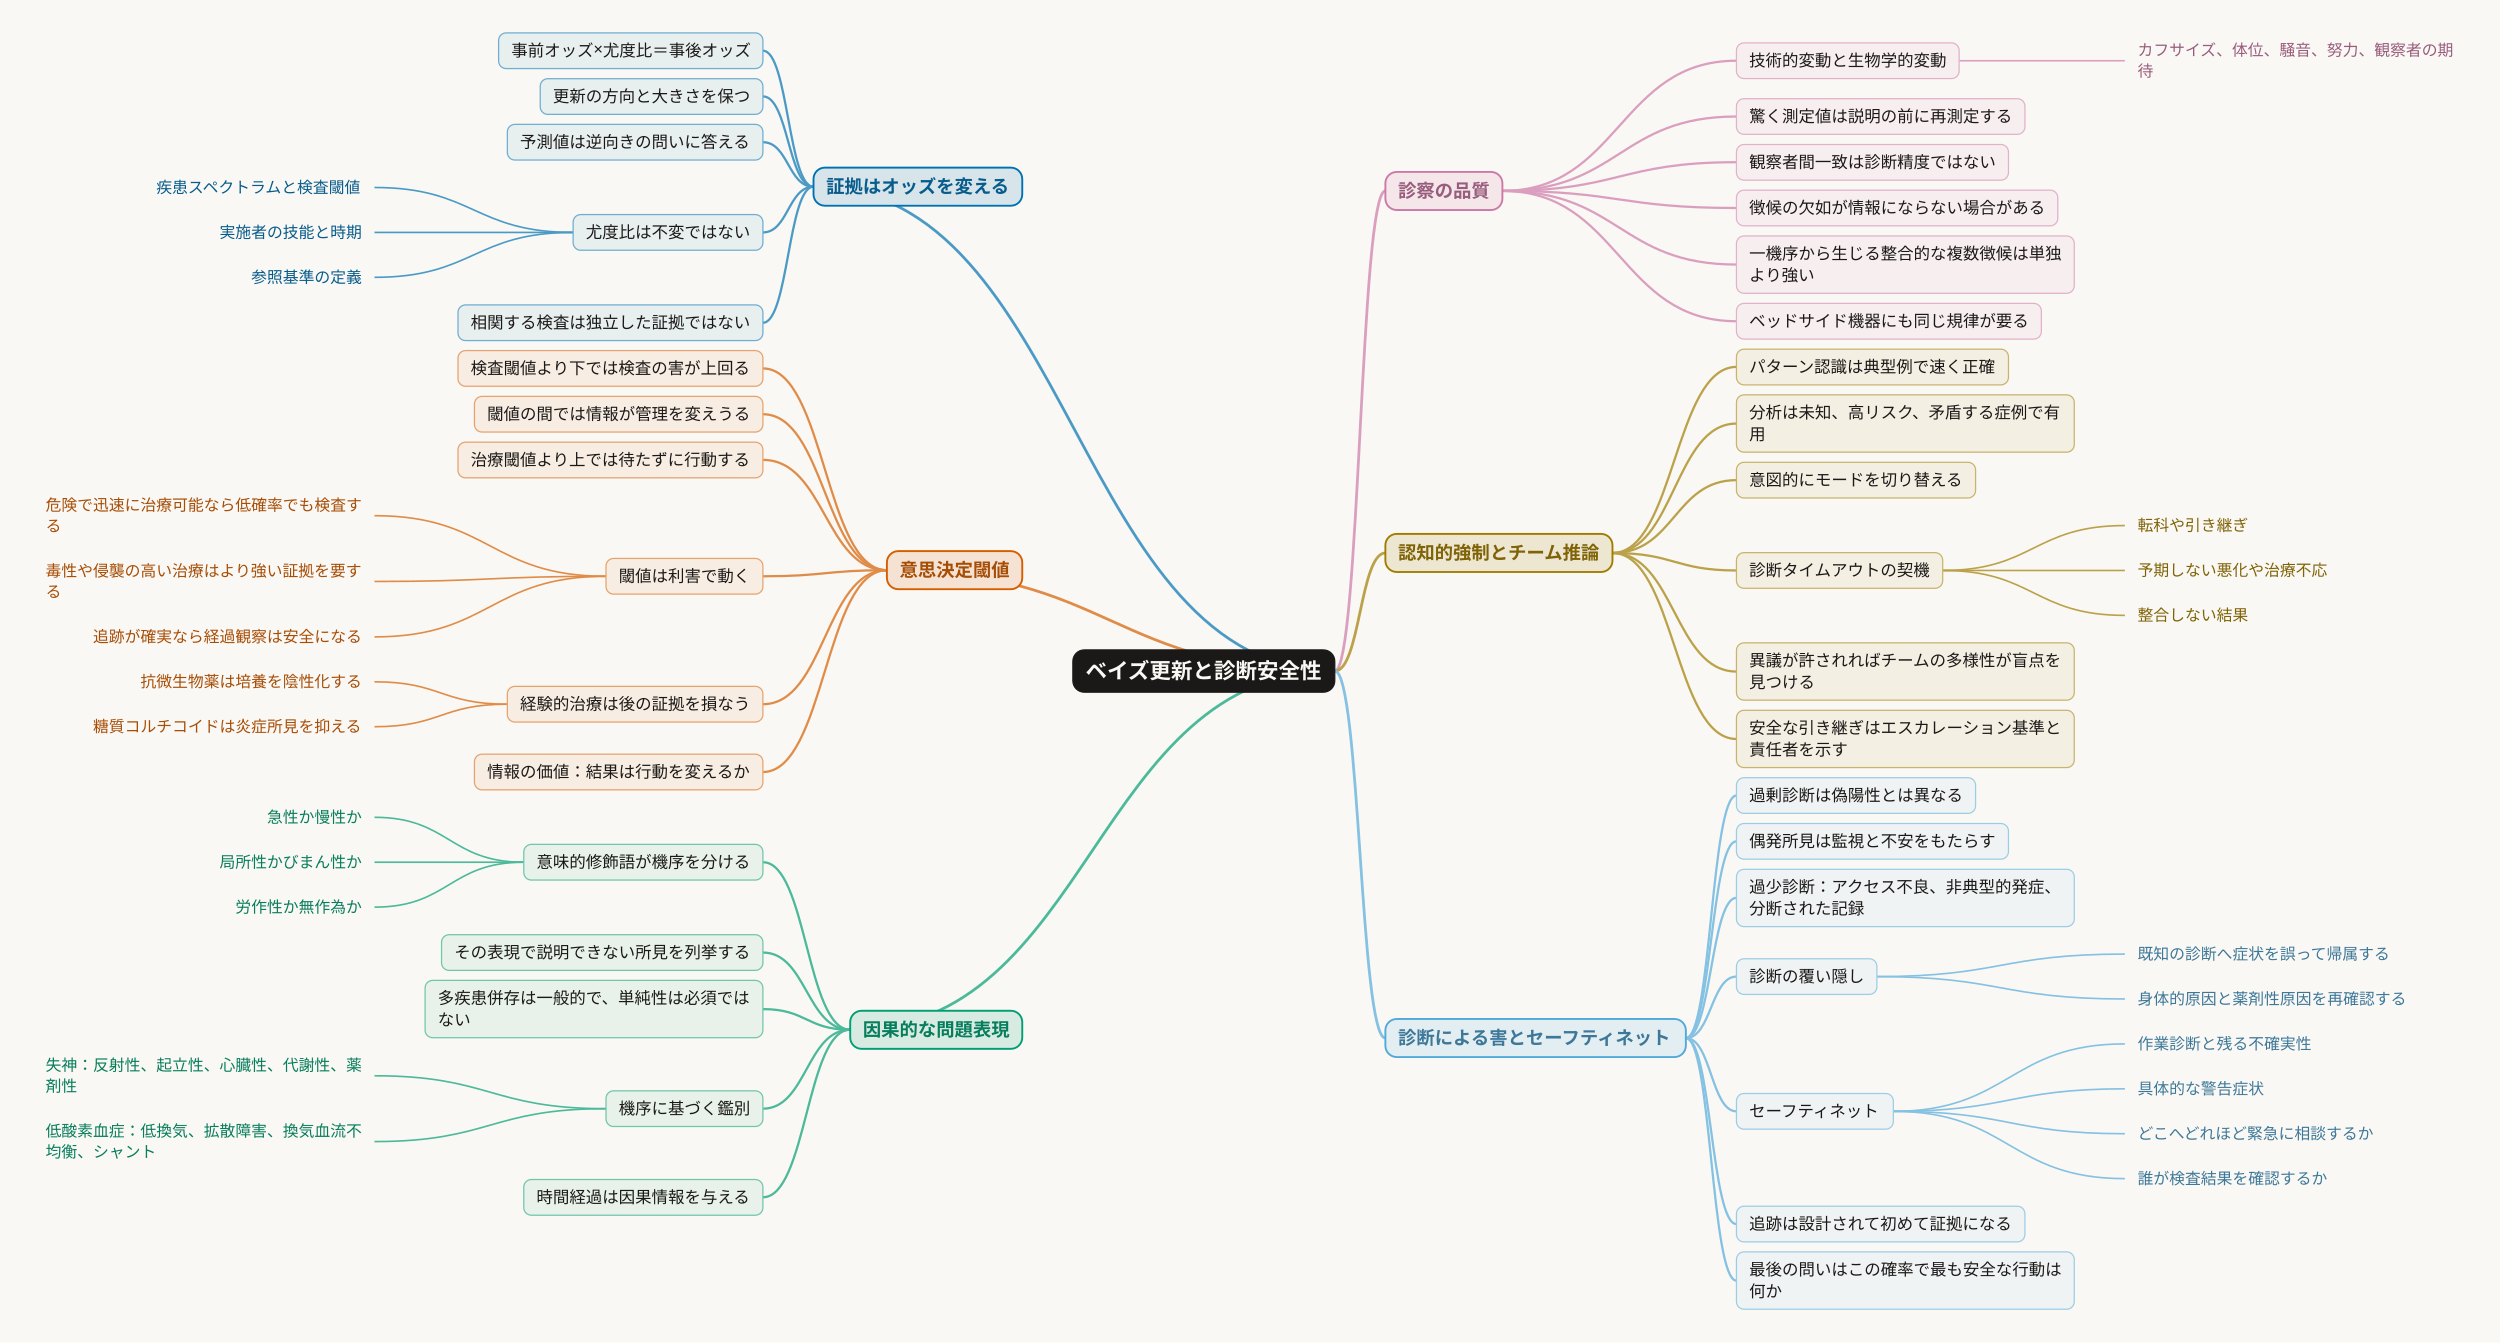
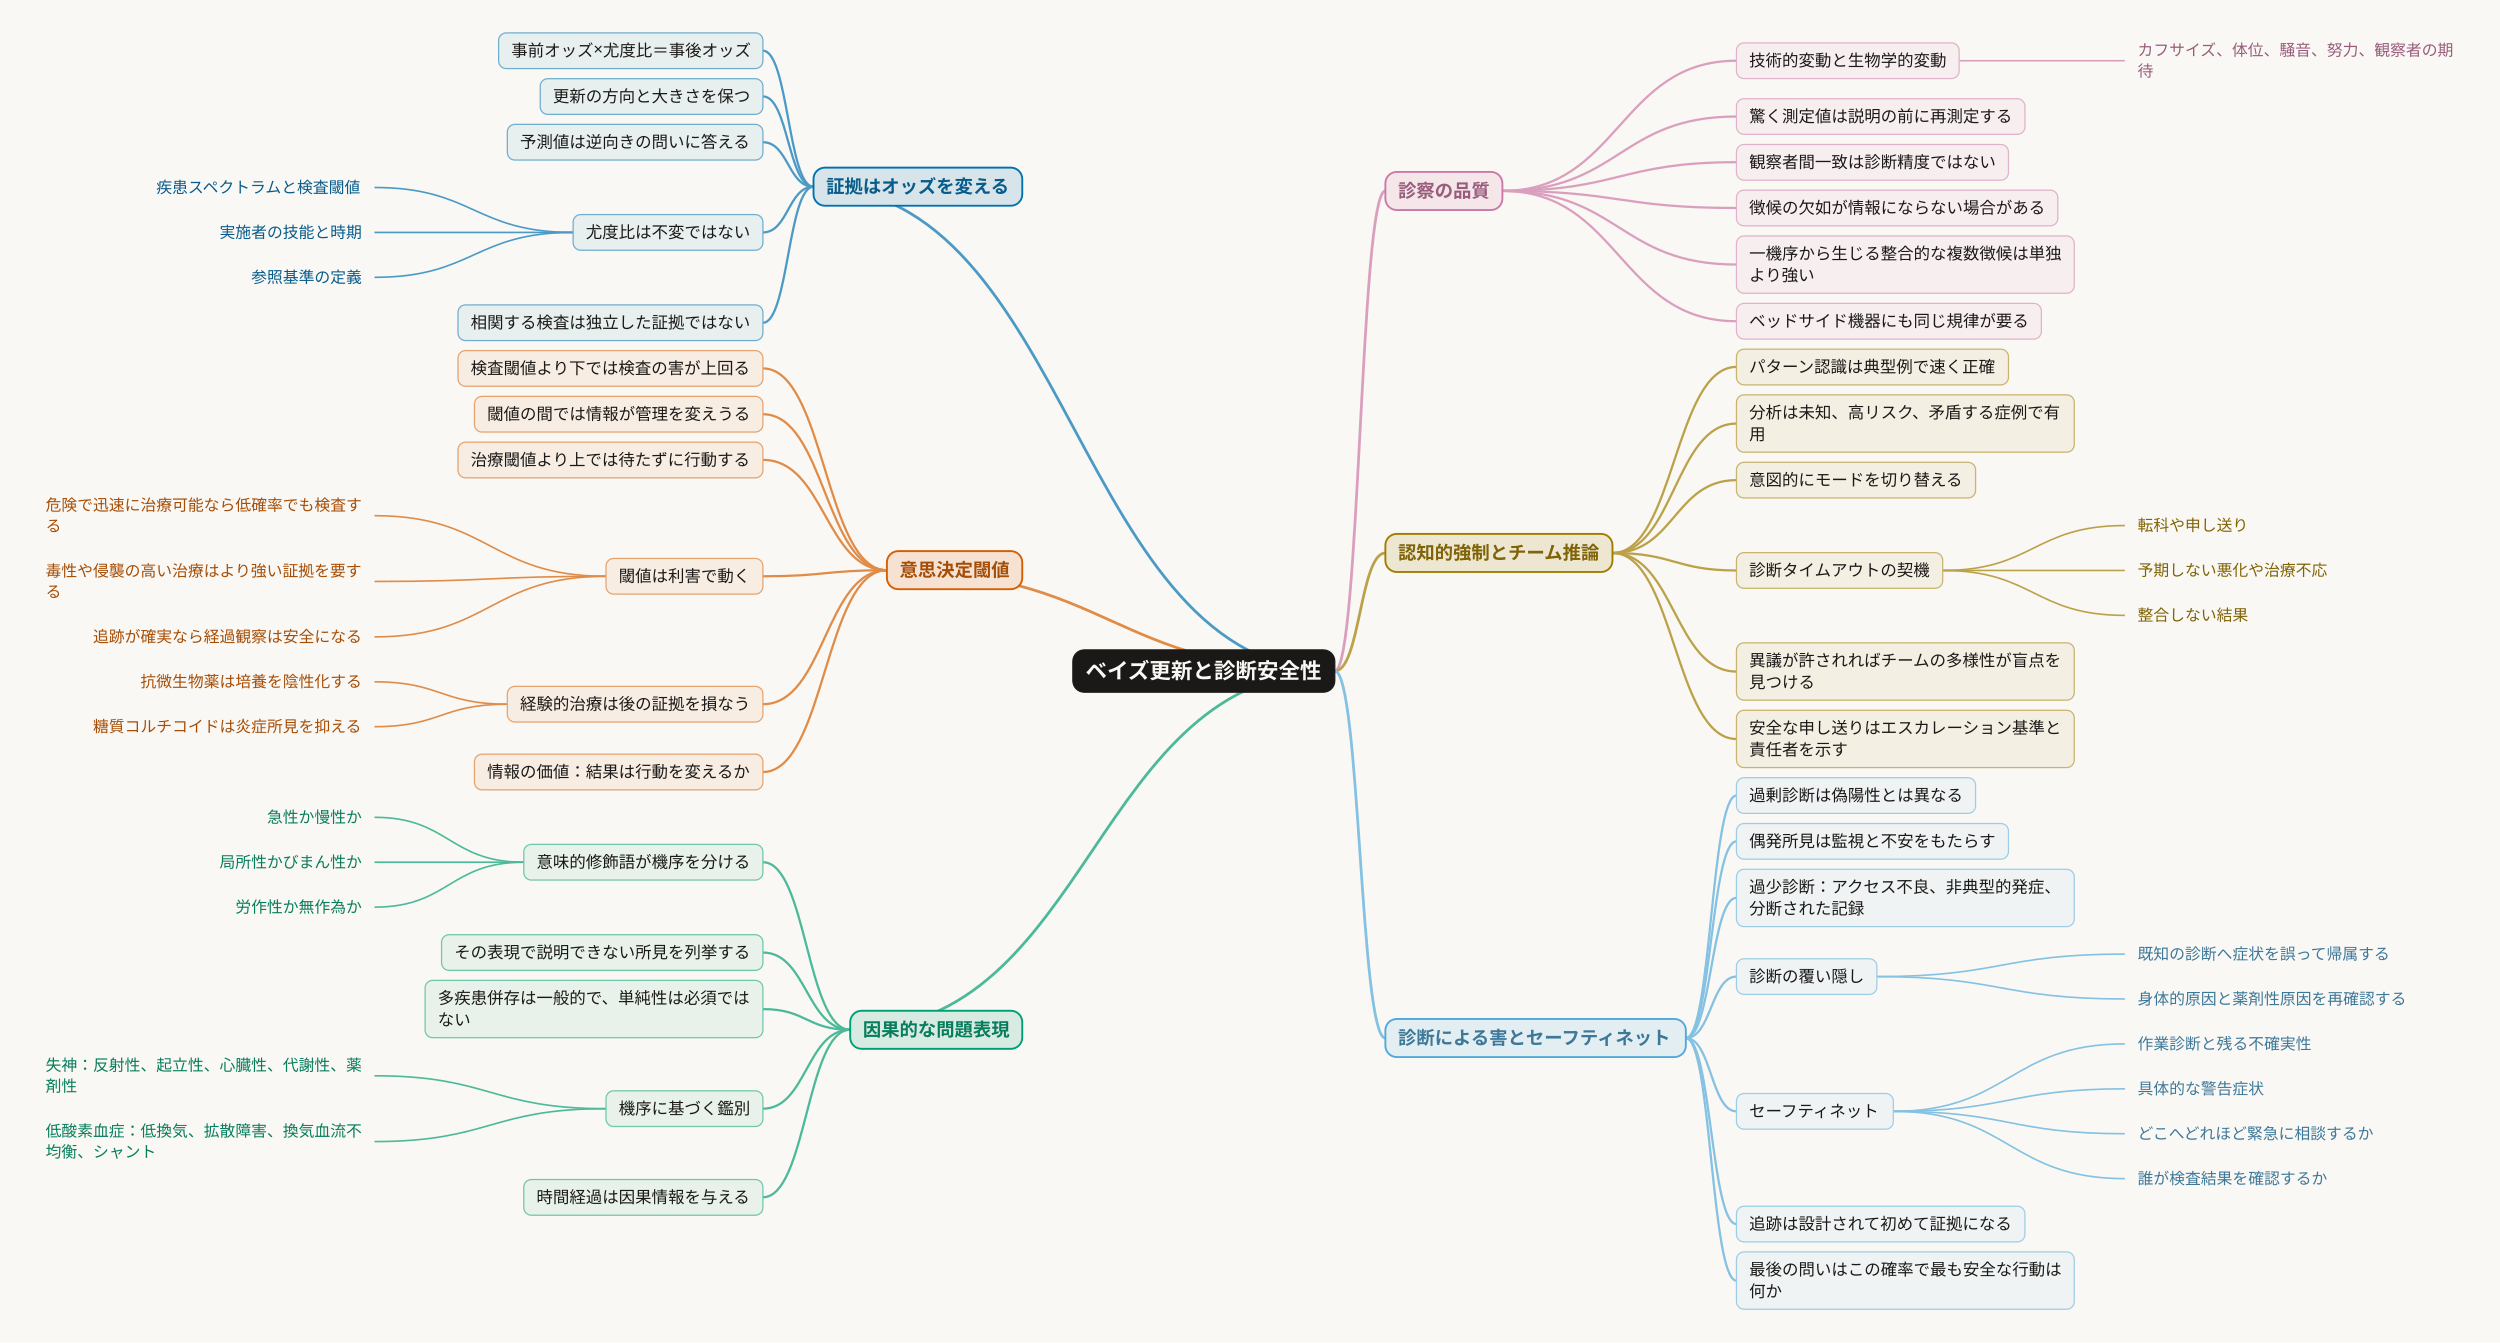
<svg xmlns="http://www.w3.org/2000/svg" class="mm" viewBox="0 0 1976 1061" width="1976" height="1061" role="img" aria-label="ベイズ更新と診断安全性">
  <style>
  .mm-bg { fill: #faf8f4; }
  .mm text { font-family: 'Hiragino Sans', 'Noto Sans JP', ui-sans-serif, sans-serif; fill: #1b1917; }
  .mm .link { fill: none; stroke: #c9c1b4; }
  .mm .box { fill: none; stroke: none; }
  .mm .d0 .box { fill: #1b1917; stroke: #1b1917; }
  .mm .d0 text { fill: #faf8f4; font-weight: 650; }
  .mm .d1 text { font-weight: 600; }

  .mm .link.b0 { stroke: #4b9ac6; }
  .mm .b0.d1 .box { fill: #d7e5eb; stroke: #0072B2; stroke-width: 1.5; }
  .mm .b0.d1 text { fill: #075c8b; }
  .mm .b0.d2 .box { fill: #e8efef; stroke: #70aed0; }
  .mm .b0.d3 text, .mm .b0.d4 text { fill: #075c8b; }

  .mm .link.b1 { stroke: #e08c49; }
  .mm .b1.d1 .box { fill: #f5e2d2; stroke: #D55E00; stroke-width: 1.5; }
  .mm .b1.d1 text { fill: #a64d06; }
  .mm .b1.d2 .box { fill: #f7ede3; stroke: #e6a36e; }
  .mm .b1.d3 text, .mm .b1.d4 text { fill: #a64d06; }

  .mm .link.b2 { stroke: #4bb99a; }
  .mm .b2.d1 .box { fill: #d7ebe2; stroke: #009E73; stroke-width: 1.5; }
  .mm .b2.d1 text { fill: #077d5c; }
  .mm .b2.d2 .box { fill: #e8f2eb; stroke: #70c6ad; }
  .mm .b2.d3 text, .mm .b2.d4 text { fill: #077d5c; }

  .mm .link.b3 { stroke: #da9fbe; }
  .mm .b3.d1 .box { fill: #f4e6e9; stroke: #CC79A7; stroke-width: 1.5; }
  .mm .b3.d1 text { fill: #985c7c; }
  .mm .b3.d2 .box { fill: #f7efef; stroke: #e1b2ca; }
  .mm .b3.d3 text, .mm .b3.d4 text { fill: #985c7c; }

  .mm .link.b4 { stroke: #bba149; }
  .mm .b4.d1 .box { fill: #ede7d2; stroke: #A07C00; stroke-width: 1.5; }
  .mm .b4.d1 text { fill: #7f6306; }
  .mm .b4.d2 .box { fill: #f4efe3; stroke: #c8b46e; }
  .mm .b4.d3 text, .mm .b4.d4 text { fill: #7f6306; }

  .mm .link.b5 { stroke: #84c1e2; }
  .mm .b5.d1 .box { fill: #e3eef2; stroke: #51a9db; stroke-width: 1.5; }
  .mm .b5.d1 text { fill: #3d7899; }
  .mm .b5.d2 .box { fill: #eff3f3; stroke: #9dcde6; }
  .mm .b5.d3 text, .mm .b5.d4 text { fill: #3d7899; }
@media (prefers-color-scheme: dark) {
  .mm-bg { fill: #12100e; }
  .mm text { font-family: 'Hiragino Sans', 'Noto Sans JP', ui-sans-serif, sans-serif; fill: #ece7df; }
  .mm .link { fill: none; stroke: #3d3833; }
  .mm .box { fill: none; stroke: none; }
  .mm .d0 .box { fill: #ece7df; stroke: #ece7df; }
  .mm .d0 text { fill: #12100e; font-weight: 650; }
  .mm .d1 text { font-weight: 600; }

  .mm .link.b0 { stroke: #2d6a8d; }
  .mm .b0.d1 .box { fill: #172227; stroke: #3891c3; stroke-width: 1.5; }
  .mm .b0.d1 text { fill: #65a6ca; }
  .mm .b0.d2 .box { fill: #15191b; stroke: #275772; }
  .mm .b0.d3 text, .mm .b0.d4 text { fill: #65a6ca; }

  .mm .link.b1 { stroke: #a15f2b; }
  .mm .b1.d1 .box { fill: #2f2014; stroke: #de8138; stroke-width: 1.5; }
  .mm .b1.d1 text { fill: #e29a62; }
  .mm .b1.d2 .box { fill: #201811; stroke: #824e25; }
  .mm .b1.d3 text, .mm .b1.d4 text { fill: #e29a62; }

  .mm .link.b2 { stroke: #2d826a; }
  .mm .b2.d1 .box { fill: #172720; stroke: #38b392; stroke-width: 1.5; }
  .mm .b2.d1 text { fill: #65c0a5; }
  .mm .b2.d2 .box { fill: #151b17; stroke: #276a57; }
  .mm .b2.d3 text, .mm .b2.d4 text { fill: #65c0a5; }

  .mm .link.b3 { stroke: #9c6e86; }
  .mm .b3.d1 .box { fill: #2e2326; stroke: #d796ba; stroke-width: 1.5; }
  .mm .b3.d1 text { fill: #dcaac3; }
  .mm .b3.d2 .box { fill: #20191a; stroke: #7e5a6d; }
  .mm .b3.d3 text, .mm .b3.d4 text { fill: #dcaac3; }

  .mm .link.b4 { stroke: #84702b; }
  .mm .b4.d1 .box { fill: #292314; stroke: #b59938; stroke-width: 1.5; }
  .mm .b4.d1 text { fill: #c3ac62; }
  .mm .b4.d2 .box { fill: #1d1a11; stroke: #6c5b25; }
  .mm .b4.d3 text, .mm .b4.d4 text { fill: #c3ac62; }

  .mm .link.b5 { stroke: #5c8eab; }
  .mm .b5.d1 .box { fill: #21292d; stroke: #7bc4ee; stroke-width: 1.5; }
  .mm .b5.d1 text { fill: #97cdea; }
  .mm .b5.d2 .box { fill: #191d1e; stroke: #4c7389; }
  .mm .b5.d3 text, .mm .b5.d4 text { fill: #97cdea; }
}
</style>
  <rect class="mm-bg" width="1976" height="1061" />
  <path class="link b0" data-depth="1" stroke-width="2.2" d="M1055.0,530.4 C849.0,530.4 849.0,147.6 643.0,147.6" />
  <path class="link b1" data-depth="1" stroke-width="2.2" d="M1055.0,530.4 C878.0,530.4 878.0,450.7 701.0,450.7" />
  <path class="link b2" data-depth="1" stroke-width="2.2" d="M1055.0,530.4 C863.5,530.4 863.5,813.9 672.0,813.9" />
  <path class="link b3" data-depth="1" stroke-width="2.2" d="M1055.0,530.4 C1075.0,530.4 1075.0,150.9 1095.0,150.9" />
  <path class="link b4" data-depth="1" stroke-width="2.2" d="M1055.0,530.4 C1075.0,530.4 1075.0,437.1 1095.0,437.1" />
  <path class="link b5" data-depth="1" stroke-width="2.2" d="M1055.0,530.4 C1075.0,530.4 1075.0,820.5 1095.0,820.5" />
  <g class="node d0 b0" data-depth="0">
    <rect class="box" x="848.0" y="513.7" width="207.0" height="33.4" rx="9" />
    <text x="858.0" y="536.2" font-size="17.0">ベイズ更新と診断安全性</text>
  </g>
  <path class="link b0" data-depth="2" stroke-width="1.8" d="M643.0,147.6 C623.0,147.6 623.0,40.1 603.0,40.1" />
  <path class="link b0" data-depth="2" stroke-width="1.8" d="M643.0,147.6 C623.0,147.6 623.0,76.2 603.0,76.2" />
  <path class="link b0" data-depth="2" stroke-width="1.8" d="M643.0,147.6 C623.0,147.6 623.0,112.4 603.0,112.4" />
  <path class="link b0" data-depth="2" stroke-width="1.8" d="M643.0,147.6 C623.0,147.6 623.0,183.7 603.0,183.7" />
  <path class="link b0" data-depth="2" stroke-width="1.8" d="M643.0,147.6 C623.0,147.6 623.0,255.1 603.0,255.1" />
  <g class="node d1 b0" data-depth="1">
    <rect class="box" x="643.0" y="132.5" width="165.0" height="30.1" rx="9" />
    <text x="653.0" y="152.5" font-size="14.5">証拠はオッズを変える</text>
  </g>
  <g class="node d2 b0" data-depth="2">
    <rect class="box" x="394.1" y="26.0" width="208.9" height="28.2" rx="6" />
    <text x="404.1" y="44.5" font-size="13.0">事前オッズ×尤度比＝事後オッズ</text>
  </g>
  <g class="node d2 b0" data-depth="2">
    <rect class="box" x="427.0" y="62.2" width="176.0" height="28.2" rx="6" />
    <text x="437.0" y="80.7" font-size="13.0">更新の方向と大きさを保つ</text>
  </g>
  <g class="node d2 b0" data-depth="2">
    <rect class="box" x="401.0" y="98.3" width="202.0" height="28.2" rx="6" />
    <text x="411.0" y="116.8" font-size="13.0">予測値は逆向きの問いに答える</text>
  </g>
  <path class="link b0" data-depth="3" stroke-width="1.3" d="M453.0,183.7 C374.5,183.7 374.5,148.2 296.0,148.2" />
  <path class="link b0" data-depth="3" stroke-width="1.3" d="M453.0,183.7 C374.5,183.7 374.5,183.7 296.0,183.7" />
  <path class="link b0" data-depth="3" stroke-width="1.3" d="M453.0,183.7 C374.5,183.7 374.5,219.2 296.0,219.2" />
  <g class="node d2 b0" data-depth="2">
    <rect class="box" x="453.0" y="169.6" width="150.0" height="28.2" rx="6" />
    <text x="463.0" y="188.1" font-size="13.0">尤度比は不変ではない</text>
  </g>
  <g class="node d3 b0" data-depth="3">
    <rect class="box" x="113.5" y="134.5" width="182.5" height="27.5" rx="6" />
    <text x="123.5" y="152.5" font-size="12.5">疾患スペクトラムと検査閾値</text>
  </g>
  <g class="node d3 b0" data-depth="3">
    <rect class="box" x="163.5" y="170.0" width="132.5" height="27.5" rx="6" />
    <text x="173.5" y="188.0" font-size="12.5">実施者の技能と時期</text>
  </g>
  <g class="node d3 b0" data-depth="3">
    <rect class="box" x="188.5" y="205.5" width="107.5" height="27.5" rx="6" />
    <text x="198.5" y="223.5" font-size="12.5">参照基準の定義</text>
  </g>
  <g class="node d2 b0" data-depth="2">
    <rect class="box" x="362.0" y="241.0" width="241.0" height="28.2" rx="6" />
    <text x="372.0" y="259.5" font-size="13.0">相関する検査は独立した証拠ではない</text>
  </g>
  <path class="link b1" data-depth="2" stroke-width="1.8" d="M701.0,450.7 C652.0,450.7 652.0,291.2 603.0,291.2" />
  <path class="link b1" data-depth="2" stroke-width="1.8" d="M701.0,450.7 C652.0,450.7 652.0,327.4 603.0,327.4" />
  <path class="link b1" data-depth="2" stroke-width="1.8" d="M701.0,450.7 C652.0,450.7 652.0,363.5 603.0,363.5" />
  <path class="link b1" data-depth="2" stroke-width="1.8" d="M701.0,450.7 C652.0,450.7 652.0,455.5 603.0,455.5" />
  <path class="link b1" data-depth="2" stroke-width="1.8" d="M701.0,450.7 C652.0,450.7 652.0,556.6 603.0,556.6" />
  <path class="link b1" data-depth="2" stroke-width="1.8" d="M701.0,450.7 C652.0,450.7 652.0,610.2 603.0,610.2" />
  <g class="node d1 b1" data-depth="1">
    <rect class="box" x="701.0" y="435.6" width="107.0" height="30.1" rx="9" />
    <text x="711.0" y="455.6" font-size="14.5">意思決定閾値</text>
  </g>
  <g class="node d2 b1" data-depth="2">
    <rect class="box" x="362.0" y="277.1" width="241.0" height="28.2" rx="6" />
    <text x="372.0" y="295.6" font-size="13.0">検査閾値より下では検査の害が上回る</text>
  </g>
  <g class="node d2 b1" data-depth="2">
    <rect class="box" x="375.0" y="313.3" width="228.0" height="28.2" rx="6" />
    <text x="385.0" y="331.8" font-size="13.0">閾値の間では情報が管理を変えうる</text>
  </g>
  <g class="node d2 b1" data-depth="2">
    <rect class="box" x="362.0" y="349.5" width="241.0" height="28.2" rx="6" />
    <text x="372.0" y="368.0" font-size="13.0">治療閾値より上では待たずに行動する</text>
  </g>
  <path class="link b1" data-depth="3" stroke-width="1.3" d="M479.0,455.5 C387.5,455.5 387.5,407.6 296.0,407.6" />
  <path class="link b1" data-depth="3" stroke-width="1.3" d="M479.0,455.5 C387.5,455.5 387.5,459.6 296.0,459.6" />
  <path class="link b1" data-depth="3" stroke-width="1.3" d="M479.0,455.5 C387.5,455.5 387.5,503.4 296.0,503.4" />
  <g class="node d2 b1" data-depth="2">
    <rect class="box" x="479.0" y="441.4" width="124.0" height="28.2" rx="6" />
    <text x="489.0" y="459.9" font-size="13.0">閾値は利害で動く</text>
  </g>
  <g class="node d3 b1" data-depth="3">
    <rect class="box" x="26.0" y="385.6" width="270.0" height="44.0" rx="6" />
    <text x="36.0" y="403.6" font-size="12.5">危険で迅速に治療可能なら低確率でも検査す</text>
    <text x="36.0" y="420.1" font-size="12.5">る</text>
  </g>
  <g class="node d3 b1" data-depth="3">
    <rect class="box" x="26.0" y="437.6" width="270.0" height="44.0" rx="6" />
    <text x="36.0" y="455.6" font-size="12.5">毒性や侵襲の高い治療はより強い証拠を要す</text>
    <text x="36.0" y="472.1" font-size="12.5">る</text>
  </g>
  <g class="node d3 b1" data-depth="3">
    <rect class="box" x="63.5" y="489.6" width="232.5" height="27.5" rx="6" />
    <text x="73.5" y="507.6" font-size="12.5">追跡が確実なら経過観察は安全になる</text>
  </g>
  <path class="link b1" data-depth="3" stroke-width="1.3" d="M401.0,556.6 C348.5,556.6 348.5,538.9 296.0,538.9" />
  <path class="link b1" data-depth="3" stroke-width="1.3" d="M401.0,556.6 C348.5,556.6 348.5,574.4 296.0,574.4" />
  <g class="node d2 b1" data-depth="2">
    <rect class="box" x="401.0" y="542.5" width="202.0" height="28.2" rx="6" />
    <text x="411.0" y="561.0" font-size="13.0">経験的治療は後の証拠を損なう</text>
  </g>
  <g class="node d3 b1" data-depth="3">
    <rect class="box" x="101.0" y="525.1" width="195.0" height="27.5" rx="6" />
    <text x="111.0" y="543.1" font-size="12.5">抗微生物薬は培養を陰性化する</text>
  </g>
  <g class="node d3 b1" data-depth="3">
    <rect class="box" x="63.5" y="560.6" width="232.5" height="27.5" rx="6" />
    <text x="73.5" y="578.6" font-size="12.5">糖質コルチコイドは炎症所見を抑える</text>
  </g>
  <g class="node d2 b1" data-depth="2">
    <rect class="box" x="375.0" y="596.1" width="228.0" height="28.2" rx="6" />
    <text x="385.0" y="614.6" font-size="13.0">情報の価値：結果は行動を変えるか</text>
  </g>
  <path class="link b2" data-depth="2" stroke-width="1.8" d="M672.0,813.9 C637.5,813.9 637.5,681.5 603.0,681.5" />
  <path class="link b2" data-depth="2" stroke-width="1.8" d="M672.0,813.9 C637.5,813.9 637.5,752.9 603.0,752.9" />
  <path class="link b2" data-depth="2" stroke-width="1.8" d="M672.0,813.9 C637.5,813.9 637.5,797.6 603.0,797.6" />
  <path class="link b2" data-depth="2" stroke-width="1.8" d="M672.0,813.9 C637.5,813.9 637.5,876.3 603.0,876.3" />
  <path class="link b2" data-depth="2" stroke-width="1.8" d="M672.0,813.9 C637.5,813.9 637.5,946.3 603.0,946.3" />
  <g class="node d1 b2" data-depth="1">
    <rect class="box" x="672.0" y="798.9" width="136.0" height="30.1" rx="9" />
    <text x="682.0" y="818.9" font-size="14.5">因果的な問題表現</text>
  </g>
  <path class="link b2" data-depth="3" stroke-width="1.3" d="M414.0,681.5 C355.0,681.5 355.0,646.0 296.0,646.0" />
  <path class="link b2" data-depth="3" stroke-width="1.3" d="M414.0,681.5 C355.0,681.5 355.0,681.5 296.0,681.5" />
  <path class="link b2" data-depth="3" stroke-width="1.3" d="M414.0,681.5 C355.0,681.5 355.0,717.0 296.0,717.0" />
  <g class="node d2 b2" data-depth="2">
    <rect class="box" x="414.0" y="667.4" width="189.0" height="28.2" rx="6" />
    <text x="424.0" y="685.9" font-size="13.0">意味的修飾語が機序を分ける</text>
  </g>
  <g class="node d3 b2" data-depth="3">
    <rect class="box" x="201.0" y="632.3" width="95.0" height="27.5" rx="6" />
    <text x="211.0" y="650.3" font-size="12.5">急性か慢性か</text>
  </g>
  <g class="node d3 b2" data-depth="3">
    <rect class="box" x="163.5" y="667.8" width="132.5" height="27.5" rx="6" />
    <text x="173.5" y="685.8" font-size="12.5">局所性かびまん性か</text>
  </g>
  <g class="node d3 b2" data-depth="3">
    <rect class="box" x="176.0" y="703.3" width="120.0" height="27.5" rx="6" />
    <text x="186.0" y="721.3" font-size="12.5">労作性か無作為か</text>
  </g>
  <g class="node d2 b2" data-depth="2">
    <rect class="box" x="349.0" y="738.8" width="254.0" height="28.2" rx="6" />
    <text x="359.0" y="757.3" font-size="13.0">その表現で説明できない所見を列挙する</text>
  </g>
  <g class="node d2 b2" data-depth="2">
    <rect class="box" x="336.0" y="774.9" width="267.0" height="45.3" rx="6" />
    <text x="346.0" y="793.4" font-size="13.0">多疾患併存は一般的で、単純性は必須では</text>
    <text x="346.0" y="810.6" font-size="13.0">ない</text>
  </g>
  <path class="link b2" data-depth="3" stroke-width="1.3" d="M479.0,876.3 C387.5,876.3 387.5,850.3 296.0,850.3" />
  <path class="link b2" data-depth="3" stroke-width="1.3" d="M479.0,876.3 C387.5,876.3 387.5,902.3 296.0,902.3" />
  <g class="node d2 b2" data-depth="2">
    <rect class="box" x="479.0" y="862.2" width="124.0" height="28.2" rx="6" />
    <text x="489.0" y="880.7" font-size="13.0">機序に基づく鑑別</text>
  </g>
  <g class="node d3 b2" data-depth="3">
    <rect class="box" x="26.0" y="828.3" width="270.0" height="44.0" rx="6" />
    <text x="36.0" y="846.3" font-size="12.5">失神：反射性、起立性、心臓性、代謝性、薬</text>
    <text x="36.0" y="862.8" font-size="12.5">剤性</text>
  </g>
  <g class="node d3 b2" data-depth="3">
    <rect class="box" x="26.0" y="880.3" width="270.0" height="44.0" rx="6" />
    <text x="36.0" y="898.3" font-size="12.5">低酸素血症：低換気、拡散障害、換気血流不</text>
    <text x="36.0" y="914.8" font-size="12.5">均衡、シャント</text>
  </g>
  <g class="node d2 b2" data-depth="2">
    <rect class="box" x="414.0" y="932.3" width="189.0" height="28.2" rx="6" />
    <text x="424.0" y="950.8" font-size="13.0">時間経過は因果情報を与える</text>
  </g>
  <path class="link b3" data-depth="2" stroke-width="1.8" d="M1187.5,150.9 C1280.0,150.9 1280.0,48.0 1372.5,48.0" />
  <path class="link b3" data-depth="2" stroke-width="1.8" d="M1187.5,150.9 C1280.0,150.9 1280.0,92.1 1372.5,92.1" />
  <path class="link b3" data-depth="2" stroke-width="1.8" d="M1187.5,150.9 C1280.0,150.9 1280.0,128.2 1372.5,128.2" />
  <path class="link b3" data-depth="2" stroke-width="1.8" d="M1187.5,150.9 C1280.0,150.9 1280.0,164.4 1372.5,164.4" />
  <path class="link b3" data-depth="2" stroke-width="1.8" d="M1187.5,150.9 C1280.0,150.9 1280.0,209.1 1372.5,209.1" />
  <path class="link b3" data-depth="2" stroke-width="1.8" d="M1187.5,150.9 C1280.0,150.9 1280.0,253.9 1372.5,253.9" />
  <g class="node d1 b3" data-depth="1">
    <rect class="box" x="1095.0" y="135.9" width="92.5" height="30.1" rx="9" />
    <text x="1105.0" y="155.9" font-size="14.5">診察の品質</text>
  </g>
  <path class="link b3" data-depth="3" stroke-width="1.3" d="M1548.5,48.0 C1614.0,48.0 1614.0,48.0 1679.5,48.0" />
  <g class="node d2 b3" data-depth="2">
    <rect class="box" x="1372.5" y="33.9" width="176.0" height="28.2" rx="6" />
    <text x="1382.5" y="52.4" font-size="13.0">技術的変動と生物学的変動</text>
  </g>
  <g class="node d3 b3" data-depth="3">
    <rect class="box" x="1679.5" y="26.0" width="270.0" height="44.0" rx="6" />
    <text x="1689.5" y="44.0" font-size="12.5">カフサイズ、体位、騒音、努力、観察者の期</text>
    <text x="1689.5" y="60.5" font-size="12.5">待</text>
  </g>
  <g class="node d2 b3" data-depth="2">
    <rect class="box" x="1372.5" y="78.0" width="228.0" height="28.2" rx="6" />
    <text x="1382.5" y="96.5" font-size="13.0">驚く測定値は説明の前に再測定する</text>
  </g>
  <g class="node d2 b3" data-depth="2">
    <rect class="box" x="1372.5" y="114.2" width="215.0" height="28.2" rx="6" />
    <text x="1382.5" y="132.7" font-size="13.0">観察者間一致は診断精度ではない</text>
  </g>
  <g class="node d2 b3" data-depth="2">
    <rect class="box" x="1372.5" y="150.3" width="254.0" height="28.2" rx="6" />
    <text x="1382.5" y="168.8" font-size="13.0">徴候の欠如が情報にならない場合がある</text>
  </g>
  <g class="node d2 b3" data-depth="2">
    <rect class="box" x="1372.5" y="186.5" width="267.0" height="45.3" rx="6" />
    <text x="1382.5" y="205.0" font-size="13.0">一機序から生じる整合的な複数徴候は単独</text>
    <text x="1382.5" y="222.1" font-size="13.0">より強い</text>
  </g>
  <g class="node d2 b3" data-depth="2">
    <rect class="box" x="1372.5" y="239.8" width="241.0" height="28.2" rx="6" />
    <text x="1382.5" y="258.3" font-size="13.0">ベッドサイド機器にも同じ規律が要る</text>
  </g>
  <path class="link b4" data-depth="2" stroke-width="1.8" d="M1274.5,437.1 C1323.5,437.1 1323.5,290.0 1372.5,290.0" />
  <path class="link b4" data-depth="2" stroke-width="1.8" d="M1274.5,437.1 C1323.5,437.1 1323.5,334.8 1372.5,334.8" />
  <path class="link b4" data-depth="2" stroke-width="1.8" d="M1274.5,437.1 C1323.5,437.1 1323.5,379.5 1372.5,379.5" />
  <path class="link b4" data-depth="2" stroke-width="1.8" d="M1274.5,437.1 C1323.5,437.1 1323.5,450.9 1372.5,450.9" />
  <path class="link b4" data-depth="2" stroke-width="1.8" d="M1274.5,437.1 C1323.5,437.1 1323.5,530.8 1372.5,530.8" />
  <path class="link b4" data-depth="2" stroke-width="1.8" d="M1274.5,437.1 C1323.5,437.1 1323.5,584.1 1372.5,584.1" />
  <g class="node d1 b4" data-depth="1">
    <rect class="box" x="1095.0" y="422.0" width="179.5" height="30.1" rx="9" />
    <text x="1105.0" y="442.0" font-size="14.5">認知的強制とチーム推論</text>
  </g>
  <g class="node d2 b4" data-depth="2">
    <rect class="box" x="1372.5" y="276.0" width="215.0" height="28.2" rx="6" />
    <text x="1382.5" y="294.5" font-size="13.0">パターン認識は典型例で速く正確</text>
  </g>
  <g class="node d2 b4" data-depth="2">
    <rect class="box" x="1372.5" y="312.1" width="267.0" height="45.3" rx="6" />
    <text x="1382.5" y="330.6" font-size="13.0">分析は未知、高リスク、矛盾する症例で有</text>
    <text x="1382.5" y="347.8" font-size="13.0">用</text>
  </g>
  <g class="node d2 b4" data-depth="2">
    <rect class="box" x="1372.5" y="365.4" width="189.0" height="28.2" rx="6" />
    <text x="1382.5" y="383.9" font-size="13.0">意図的にモードを切り替える</text>
  </g>
  <path class="link b4" data-depth="3" stroke-width="1.3" d="M1535.5,450.9 C1607.5,450.9 1607.5,415.4 1679.5,415.4" />
  <path class="link b4" data-depth="3" stroke-width="1.3" d="M1535.5,450.9 C1607.5,450.9 1607.5,450.9 1679.5,450.9" />
  <path class="link b4" data-depth="3" stroke-width="1.3" d="M1535.5,450.9 C1607.5,450.9 1607.5,486.4 1679.5,486.4" />
  <g class="node d2 b4" data-depth="2">
    <rect class="box" x="1372.5" y="436.8" width="163.0" height="28.2" rx="6" />
    <text x="1382.5" y="455.3" font-size="13.0">診断タイムアウトの契機</text>
  </g>
  <g class="node d3 b4" data-depth="3">
    <rect class="box" x="1679.5" y="401.6" width="107.5" height="27.5" rx="6" />
-     <text x="1689.5" y="419.6" font-size="12.5">転科や引き継ぎ</text>
+     <text x="1689.5" y="419.6" font-size="12.5">転科や申し送り</text>
  </g>
  <g class="node d3 b4" data-depth="3">
    <rect class="box" x="1679.5" y="437.1" width="170.0" height="27.5" rx="6" />
    <text x="1689.5" y="455.1" font-size="12.5">予期しない悪化や治療不応</text>
  </g>
  <g class="node d3 b4" data-depth="3">
    <rect class="box" x="1679.5" y="472.6" width="107.5" height="27.5" rx="6" />
    <text x="1689.5" y="490.6" font-size="12.5">整合しない結果</text>
  </g>
  <g class="node d2 b4" data-depth="2">
    <rect class="box" x="1372.5" y="508.1" width="267.0" height="45.3" rx="6" />
    <text x="1382.5" y="526.6" font-size="13.0">異議が許されればチームの多様性が盲点を</text>
    <text x="1382.5" y="543.8" font-size="13.0">見つける</text>
  </g>
  <g class="node d2 b4" data-depth="2">
    <rect class="box" x="1372.5" y="561.4" width="267.0" height="45.3" rx="6" />
-     <text x="1382.5" y="579.9" font-size="13.0">安全な引き継ぎはエスカレーション基準と</text>
+     <text x="1382.5" y="579.9" font-size="13.0">安全な申し送りはエスカレーション基準と</text>
    <text x="1382.5" y="597.1" font-size="13.0">責任者を示す</text>
  </g>
  <path class="link b5" data-depth="2" stroke-width="1.8" d="M1332.5,820.5 C1352.5,820.5 1352.5,628.8 1372.5,628.8" />
  <path class="link b5" data-depth="2" stroke-width="1.8" d="M1332.5,820.5 C1352.5,820.5 1352.5,665.0 1372.5,665.0" />
  <path class="link b5" data-depth="2" stroke-width="1.8" d="M1332.5,820.5 C1352.5,820.5 1352.5,709.7 1372.5,709.7" />
  <path class="link b5" data-depth="2" stroke-width="1.8" d="M1332.5,820.5 C1352.5,820.5 1352.5,771.9 1372.5,771.9" />
  <path class="link b5" data-depth="2" stroke-width="1.8" d="M1332.5,820.5 C1352.5,820.5 1352.5,878.4 1372.5,878.4" />
  <path class="link b5" data-depth="2" stroke-width="1.8" d="M1332.5,820.5 C1352.5,820.5 1352.5,967.5 1372.5,967.5" />
  <path class="link b5" data-depth="2" stroke-width="1.8" d="M1332.5,820.5 C1352.5,820.5 1352.5,1012.2 1372.5,1012.2" />
  <g class="node d1 b5" data-depth="1">
    <rect class="box" x="1095.0" y="805.4" width="237.5" height="30.1" rx="9" />
    <text x="1105.0" y="825.4" font-size="14.5">診断による害とセーフティネット</text>
  </g>
  <g class="node d2 b5" data-depth="2">
    <rect class="box" x="1372.5" y="614.7" width="189.0" height="28.2" rx="6" />
    <text x="1382.5" y="633.2" font-size="13.0">過剰診断は偽陽性とは異なる</text>
  </g>
  <g class="node d2 b5" data-depth="2">
    <rect class="box" x="1372.5" y="650.9" width="215.0" height="28.2" rx="6" />
    <text x="1382.5" y="669.4" font-size="13.0">偶発所見は監視と不安をもたらす</text>
  </g>
  <g class="node d2 b5" data-depth="2">
    <rect class="box" x="1372.5" y="687.1" width="267.0" height="45.3" rx="6" />
    <text x="1382.5" y="705.6" font-size="13.0">過少診断：アクセス不良、非典型的発症、</text>
    <text x="1382.5" y="722.7" font-size="13.0">分断された記録</text>
  </g>
  <path class="link b5" data-depth="3" stroke-width="1.3" d="M1483.5,771.9 C1581.5,771.9 1581.5,754.1 1679.5,754.1" />
  <path class="link b5" data-depth="3" stroke-width="1.3" d="M1483.5,771.9 C1581.5,771.9 1581.5,789.6 1679.5,789.6" />
  <g class="node d2 b5" data-depth="2">
    <rect class="box" x="1372.5" y="757.8" width="111.0" height="28.2" rx="6" />
    <text x="1382.5" y="776.3" font-size="13.0">診断の覆い隠し</text>
  </g>
  <g class="node d3 b5" data-depth="3">
    <rect class="box" x="1679.5" y="740.4" width="220.0" height="27.5" rx="6" />
    <text x="1689.5" y="758.4" font-size="12.5">既知の診断へ症状を誤って帰属する</text>
  </g>
  <g class="node d3 b5" data-depth="3">
    <rect class="box" x="1679.5" y="775.9" width="232.5" height="27.5" rx="6" />
    <text x="1689.5" y="793.9" font-size="12.5">身体的原因と薬剤性原因を再確認する</text>
  </g>
  <path class="link b5" data-depth="3" stroke-width="1.3" d="M1496.5,878.4 C1588.0,878.4 1588.0,825.1 1679.5,825.1" />
  <path class="link b5" data-depth="3" stroke-width="1.3" d="M1496.5,878.4 C1588.0,878.4 1588.0,860.6 1679.5,860.6" />
  <path class="link b5" data-depth="3" stroke-width="1.3" d="M1496.5,878.4 C1588.0,878.4 1588.0,896.1 1679.5,896.1" />
  <path class="link b5" data-depth="3" stroke-width="1.3" d="M1496.5,878.4 C1588.0,878.4 1588.0,931.6 1679.5,931.6" />
  <g class="node d2 b5" data-depth="2">
    <rect class="box" x="1372.5" y="864.3" width="124.0" height="28.2" rx="6" />
    <text x="1382.5" y="882.8" font-size="13.0">セーフティネット</text>
  </g>
  <g class="node d3 b5" data-depth="3">
    <rect class="box" x="1679.5" y="811.4" width="157.5" height="27.5" rx="6" />
    <text x="1689.5" y="829.4" font-size="12.5">作業診断と残る不確実性</text>
  </g>
  <g class="node d3 b5" data-depth="3">
    <rect class="box" x="1679.5" y="846.9" width="120.0" height="27.5" rx="6" />
    <text x="1689.5" y="864.9" font-size="12.5">具体的な警告症状</text>
  </g>
  <g class="node d3 b5" data-depth="3">
    <rect class="box" x="1679.5" y="882.4" width="207.5" height="27.5" rx="6" />
    <text x="1689.5" y="900.4" font-size="12.5">どこへどれほど緊急に相談するか</text>
  </g>
  <g class="node d3 b5" data-depth="3">
    <rect class="box" x="1679.5" y="917.9" width="170.0" height="27.5" rx="6" />
    <text x="1689.5" y="935.9" font-size="12.5">誰が検査結果を確認するか</text>
  </g>
  <g class="node d2 b5" data-depth="2">
    <rect class="box" x="1372.5" y="953.4" width="228.0" height="28.2" rx="6" />
    <text x="1382.5" y="971.9" font-size="13.0">追跡は設計されて初めて証拠になる</text>
  </g>
  <g class="node d2 b5" data-depth="2">
    <rect class="box" x="1372.5" y="989.5" width="267.0" height="45.3" rx="6" />
    <text x="1382.5" y="1008.0" font-size="13.0">最後の問いはこの確率で最も安全な行動は</text>
    <text x="1382.5" y="1025.2" font-size="13.0">何か</text>
  </g>
</svg>
